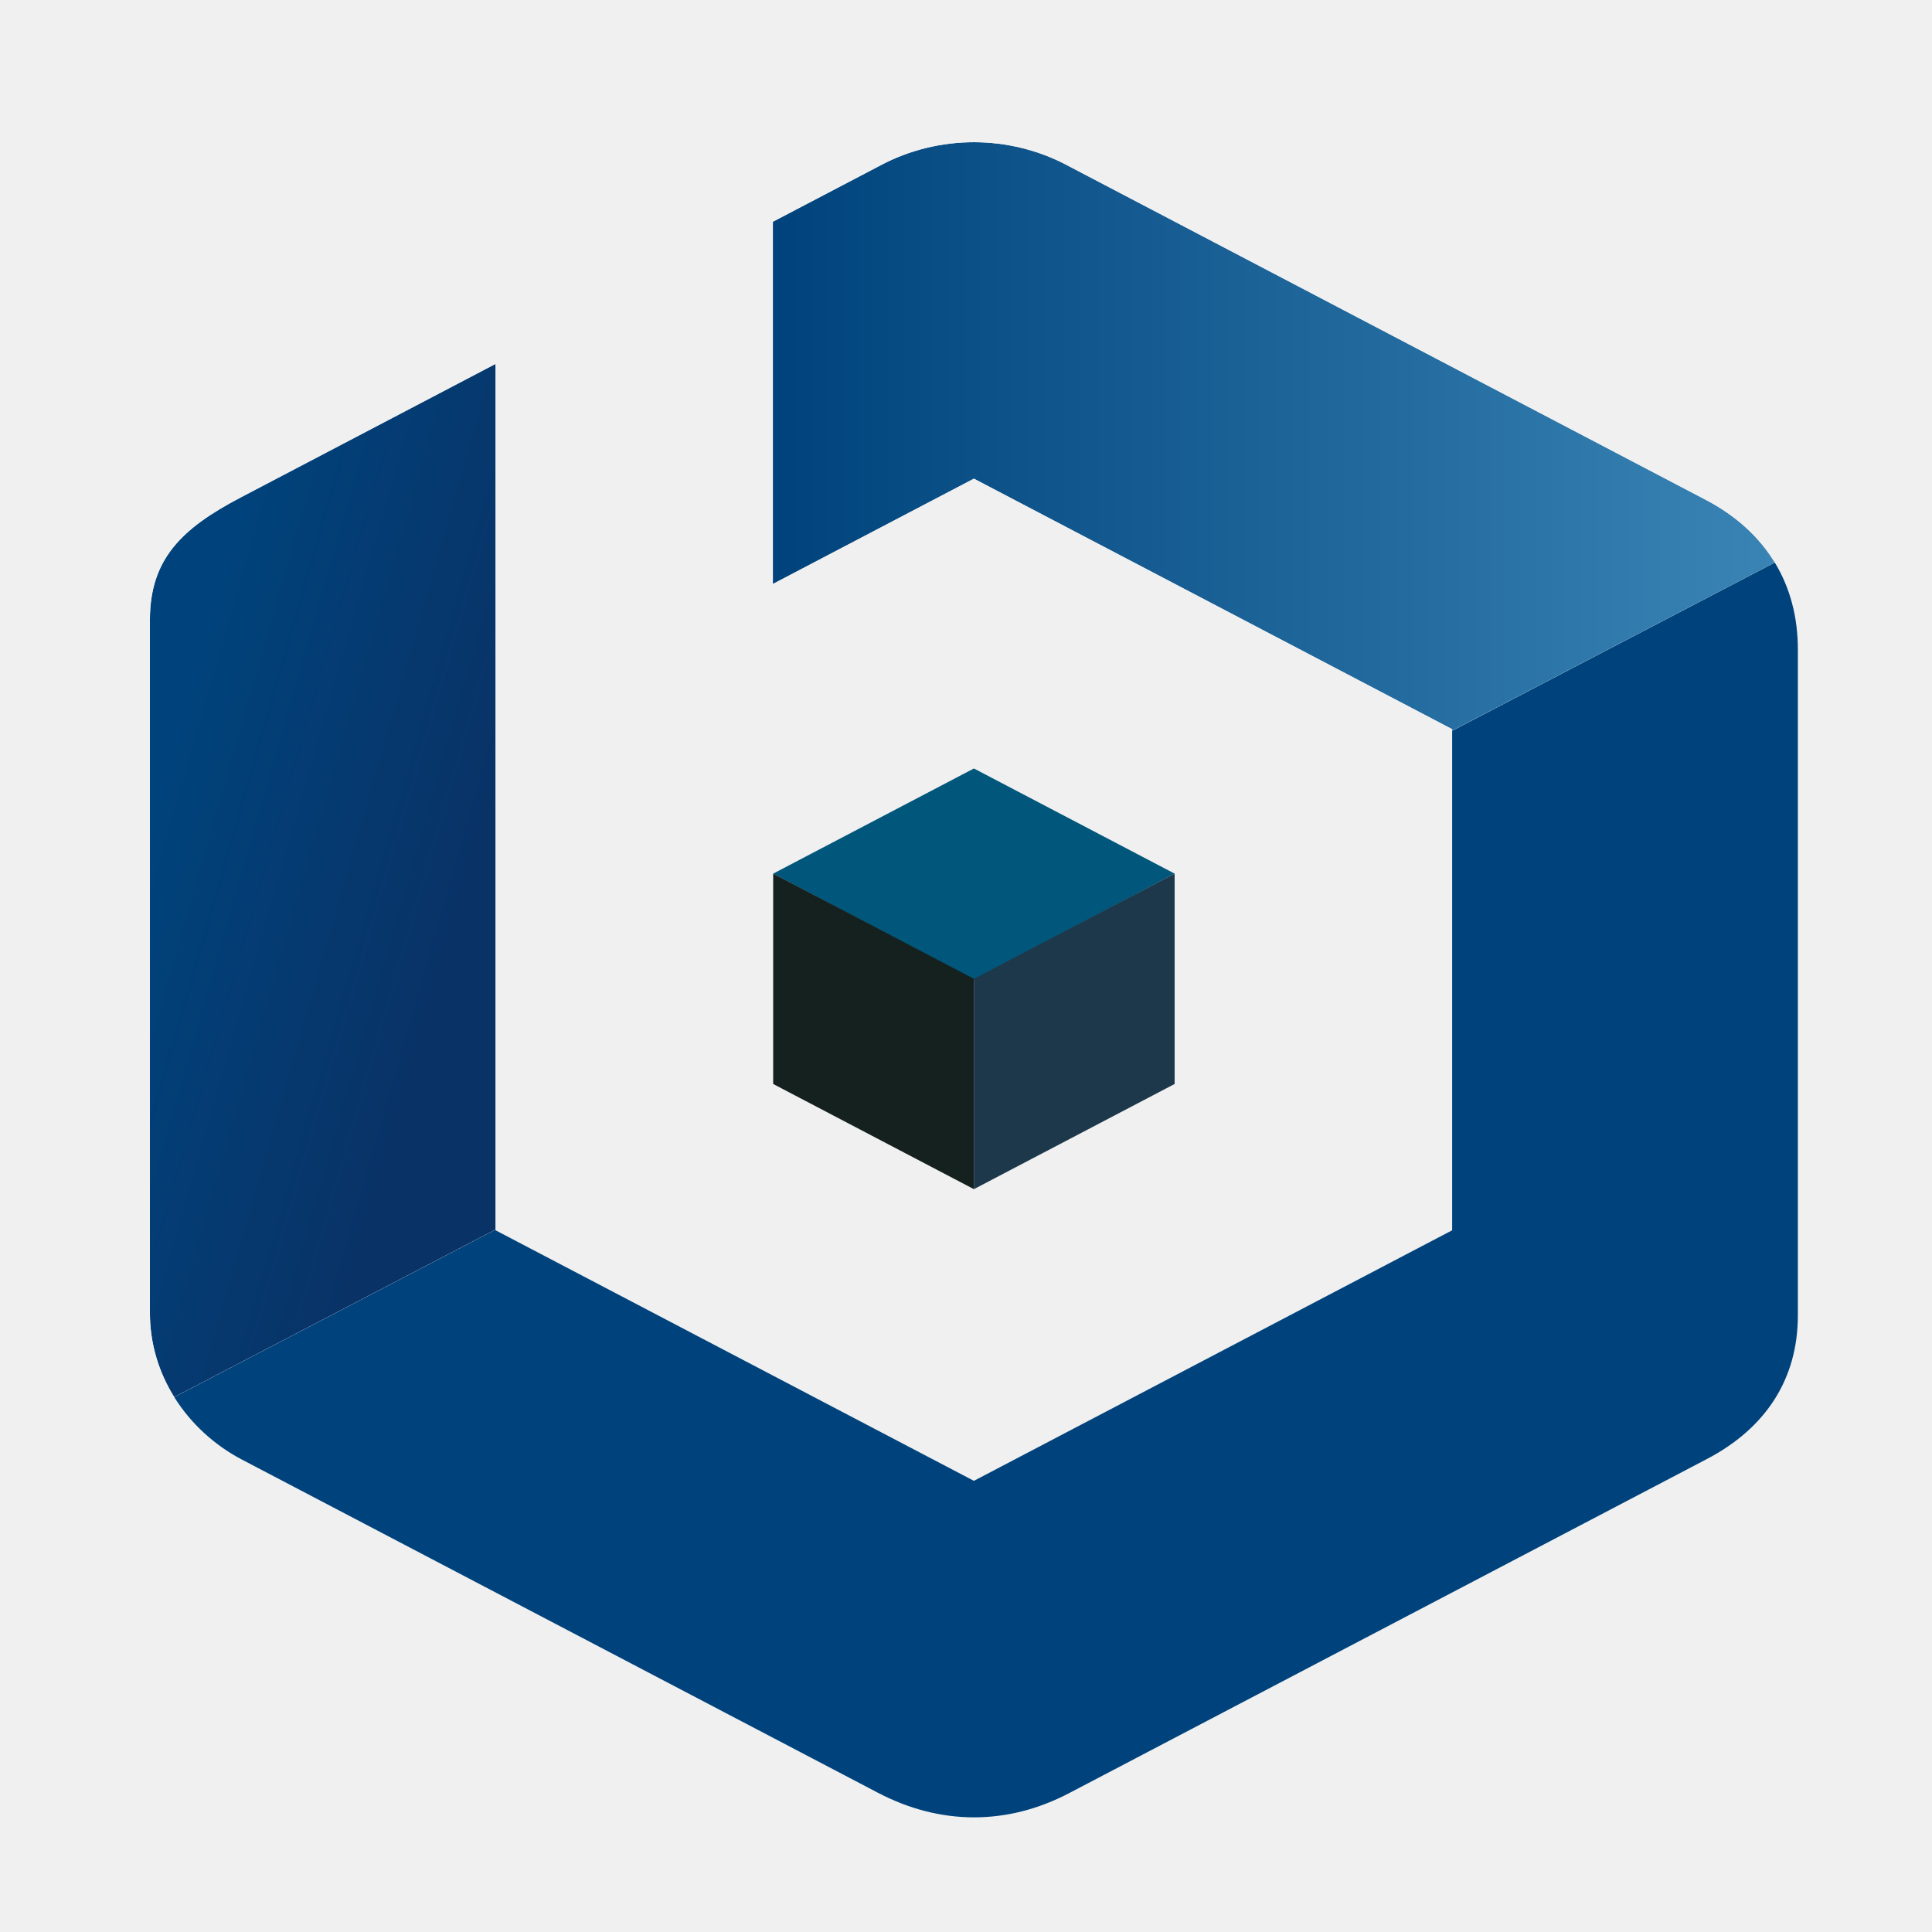
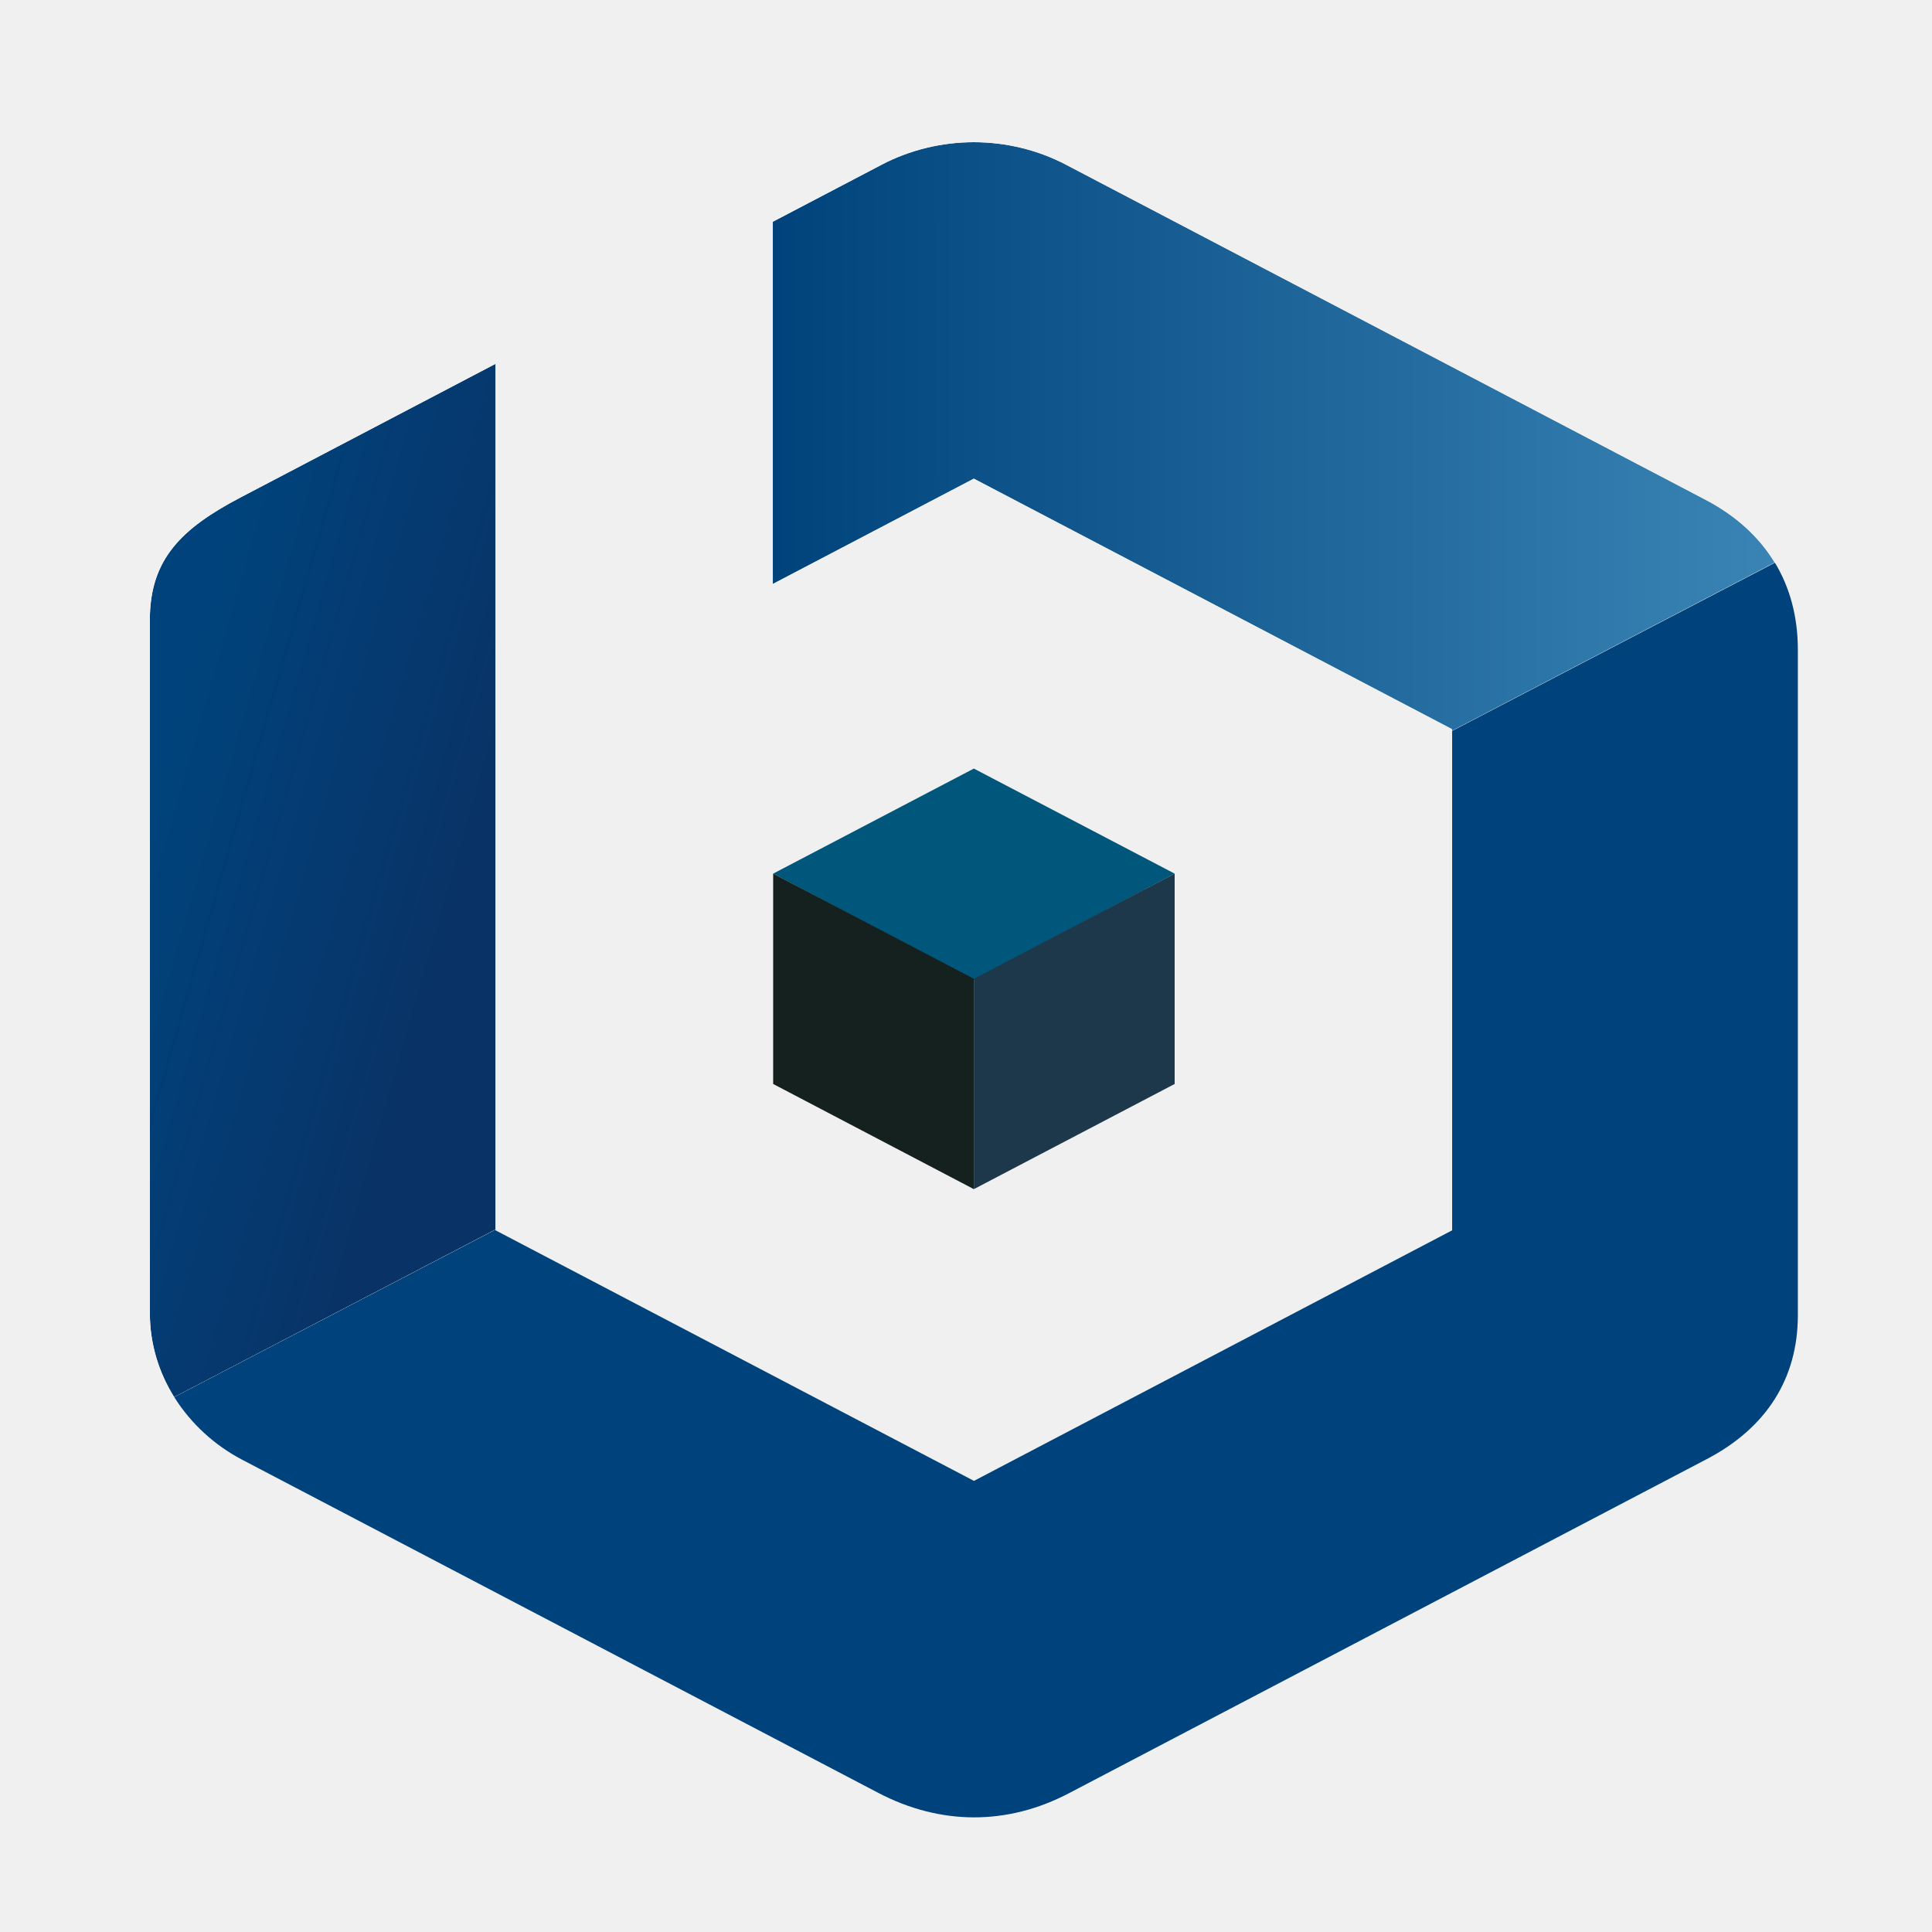
- <svg xmlns="http://www.w3.org/2000/svg" xmlns:xlink="http://www.w3.org/1999/xlink" width="16" height="16" viewBox="0 0 16 16" version="1.1" id="svg50">
-   <defs id="defs16">
-     <path d="M7.244 76.155C2.72 73.543.304 70.957.304 65.835v-58.3c0-2.664.71-5.061 1.858-7.09l24.537 14.1V87.39L7.244 76.155z" id="bma" />
-     <linearGradient x1="18.01%" y1="80.098%" x2="77.804%" y2="28.779%" id="c">
-       <stop stop-color="#00437C" offset="0%" id="stop5" />
-       <stop stop-color="#093266" offset="100%" id="stop7" />
+ <svg xmlns="http://www.w3.org/2000/svg" xmlns:xlink="http://www.w3.org/1999/xlink" width="16" height="16" viewBox="0 0 16 16">
+   <defs>
+     <linearGradient x1="18.01%" y1="80.098%" x2="77.804%" y2="28.779%" id="a">
+       <stop stop-color="#00437C" offset="0%" />
+       <stop stop-color="#093266" offset="100%" />
    </linearGradient>
-     <path d="M8.741 48.056L.453 43.271V12.79l15.349 8.861L52.318.571V.436l24.635 14.156c-1.188 2.158-2.96 3.944-5.292 5.29L22.878 48.047a14.114 14.114 0 0 1-7.075 1.917 14.11 14.11 0 0 1-7.062-1.908" id="d" />
-     <linearGradient x1="0%" y1="50%" y2="50%" id="f">
-       <stop stop-color="#00437C" offset="0%" id="stop11" />
-       <stop stop-color="#3984B5" offset="100%" id="stop13" />
+     <linearGradient x1="0%" y1="50%" y2="50%" id="b">
+       <stop stop-color="#00437C" offset="0%" />
+       <stop stop-color="#3984B5" offset="100%" />
    </linearGradient>
-     <linearGradient xlink:href="#c" id="linearGradient56" x1="9.179" y1="38.616" x2="37.824" y2="14.032" gradientTransform="scale(0.5509834,1.814937)" gradientUnits="userSpaceOnUse" />
-     <linearGradient xlink:href="#c" id="linearGradient58" x1="9.179" y1="38.616" x2="37.824" y2="14.032" gradientTransform="scale(0.5509834,1.814937)" gradientUnits="userSpaceOnUse" />
-     <linearGradient xlink:href="#f" id="linearGradient60" x1="0.364" y1="31.319" y2="31.319" gradientTransform="scale(1.242812,0.8046271)" x2="61.918" gradientUnits="userSpaceOnUse" />
-     <linearGradient xlink:href="#f" id="linearGradient62" x1="0.364" y1="31.319" y2="31.319" gradientTransform="scale(1.242812,0.8046271)" x2="61.918" gradientUnits="userSpaceOnUse" />
+     <linearGradient xlink:href="#a" id="f" x1="9.179" y1="38.616" x2="37.824" y2="14.032" gradientTransform="scale(.55098 1.81494)" gradientUnits="userSpaceOnUse" />
+     <linearGradient xlink:href="#a" id="e" x1="9.179" y1="38.616" x2="37.824" y2="14.032" gradientTransform="scale(.55098 1.81494)" gradientUnits="userSpaceOnUse" />
+     <linearGradient xlink:href="#b" id="j" x1=".364" y1="31.319" y2="31.319" gradientTransform="scale(1.24281 .80463)" x2="61.918" gradientUnits="userSpaceOnUse" />
+     <linearGradient xlink:href="#b" id="i" x1=".364" y1="31.319" y2="31.319" gradientTransform="scale(1.24281 .80463)" x2="61.918" gradientUnits="userSpaceOnUse" />
+     <path d="M7.244 76.155C2.72 73.543.304 70.957.304 65.835v-58.3c0-2.664.71-5.061 1.858-7.09l24.537 14.1V87.39L7.244 76.155z" id="c" />
+     <path d="M8.741 48.056L.453 43.271V12.79l15.349 8.861L52.318.571V.436l24.635 14.156c-1.188 2.158-2.96 3.944-5.292 5.29L22.878 48.047a14.114 14.114 0 01-7.075 1.917 14.11 14.11 0 01-7.062-1.908" id="g" />
  </defs>
-   <g id="g48" transform="matrix(0.1084649,0,0,0.09841731,1.153598,1.090045)" style="fill:none;fill-rule:evenodd">
-     <path d="M 79.05,62.437 63.724,53.59 48.398,62.438 63.724,71.373 Z" id="path18" style="fill:#00577b" />
-     <path d="M 63.724,88.989 79.05,80.138 v -17.7 l -15.326,8.85 z" id="path20" style="fill:#1e384b" />
-     <path d="M 63.724,88.989 48.398,80.138 v -17.7 l 15.326,8.85 z" id="path22" style="fill:#15211f" />
-     <path d="M 100.24,50.419 V 92.45 L 63.724,113.533 27.204,92.45 v -0.063 l -24.536,14.1 c 1.286,2.27 3.121,4.075 5.153,5.249 16.194,9.348 32.385,18.699 48.58,28.047 4.753,2.745 9.868,2.758 14.594,0.03 l 48.698,-28.117 c 4.546,-2.624 6.943,-6.789 6.943,-12.085 v -56.03 c 0,-2.756 -0.602,-5.214 -1.761,-7.32 L 100.24,50.42 Z" id="path24" style="fill:#00437c;fill-rule:nonzero" />
-     <g id="g35">
-       <g transform="matrix(1,0,0,-1,0.506,106.933)" id="g33">
-         <mask id="bmb" fill="#fff">
-           <use xlink:href="#bma" id="use26" x="0" y="0" width="100%" height="100%" />
-         </mask>
-         <g mask="url(#bmb)" id="g31" style="fill:url(#linearGradient58);fill-rule:nonzero">
-           <path d="M 7.244,76.155 C 2.72,73.543 0.304,70.957 0.304,65.835 v -58.3 c 0,-2.664 0.71,-5.061 1.858,-7.09 l 24.537,14.1 V 87.39 Z" id="path29" style="fill:url(#linearGradient56)" />
-         </g>
+   <g fill="none" fill-rule="evenodd">
+     <path d="M9.728 7.235l-1.663-.87-1.662.87 1.662.88z" fill="#00577b" />
+     <path d="M8.065 9.848l1.663-.871V7.235l-1.663.871z" fill="#1e384b" />
+     <path d="M8.065 9.848l-1.662-.871V7.235l1.662.871z" fill="#15211f" />
+     <path d="M12.026 6.052v4.137l-3.96 2.075-3.962-2.075v-.006L1.443 11.57c.14.224.339.401.559.517l5.27 2.76c.515.27 1.07.272 1.582.003l5.282-2.767c.493-.258.753-.668.753-1.19V5.38c0-.271-.065-.513-.19-.72l-2.673 1.393z" fill="#00437c" fill-rule="nonzero" />
+     <g transform="matrix(.10846 0 0 -.09842 1.208 11.614)">
+       <mask id="d" fill="#fff">
+         <use xlink:href="#c" width="100%" height="100%" />
+       </mask>
+       <g mask="url(#d)" fill="url(#e)" fill-rule="nonzero">
+         <path d="M7.244 76.155C2.72 73.543.304 70.957.304 65.835v-58.3c0-2.664.71-5.061 1.858-7.09l24.537 14.1V87.39z" fill="url(#f)" />
      </g>
    </g>
-     <g id="g46">
-       <g transform="matrix(1,0,0,-1,47.922,50.854)" id="g44">
-         <mask id="e" fill="#fff">
-           <use xlink:href="#d" id="use37" x="0" y="0" width="100%" height="100%" />
-         </mask>
-         <g mask="url(#e)" id="g42" style="fill:url(#linearGradient62);fill-rule:nonzero">
-           <path d="M 8.741,48.056 0.453,43.271 V 12.79 L 15.802,21.651 52.318,0.571 V 0.436 l 24.635,14.156 c -1.188,2.158 -2.96,3.944 -5.292,5.29 L 22.878,48.047 a 14.114,14.114 0 0 1 -7.075,1.917 14.11,14.11 0 0 1 -7.062,-1.908" id="path40" style="fill:url(#linearGradient60)" />
-         </g>
+     <g transform="matrix(.10846 0 0 -.09842 6.351 6.095)">
+       <mask id="h" fill="#fff">
+         <use xlink:href="#g" width="100%" height="100%" />
+       </mask>
+       <g mask="url(#h)" fill="url(#i)" fill-rule="nonzero">
+         <path d="M8.741 48.056L.453 43.271V12.79l15.349 8.861L52.318.571V.436l24.635 14.156c-1.188 2.158-2.96 3.944-5.292 5.29L22.878 48.047a14.114 14.114 0 01-7.075 1.917 14.11 14.11 0 01-7.062-1.908" fill="url(#j)" />
      </g>
    </g>
  </g>
</svg>
